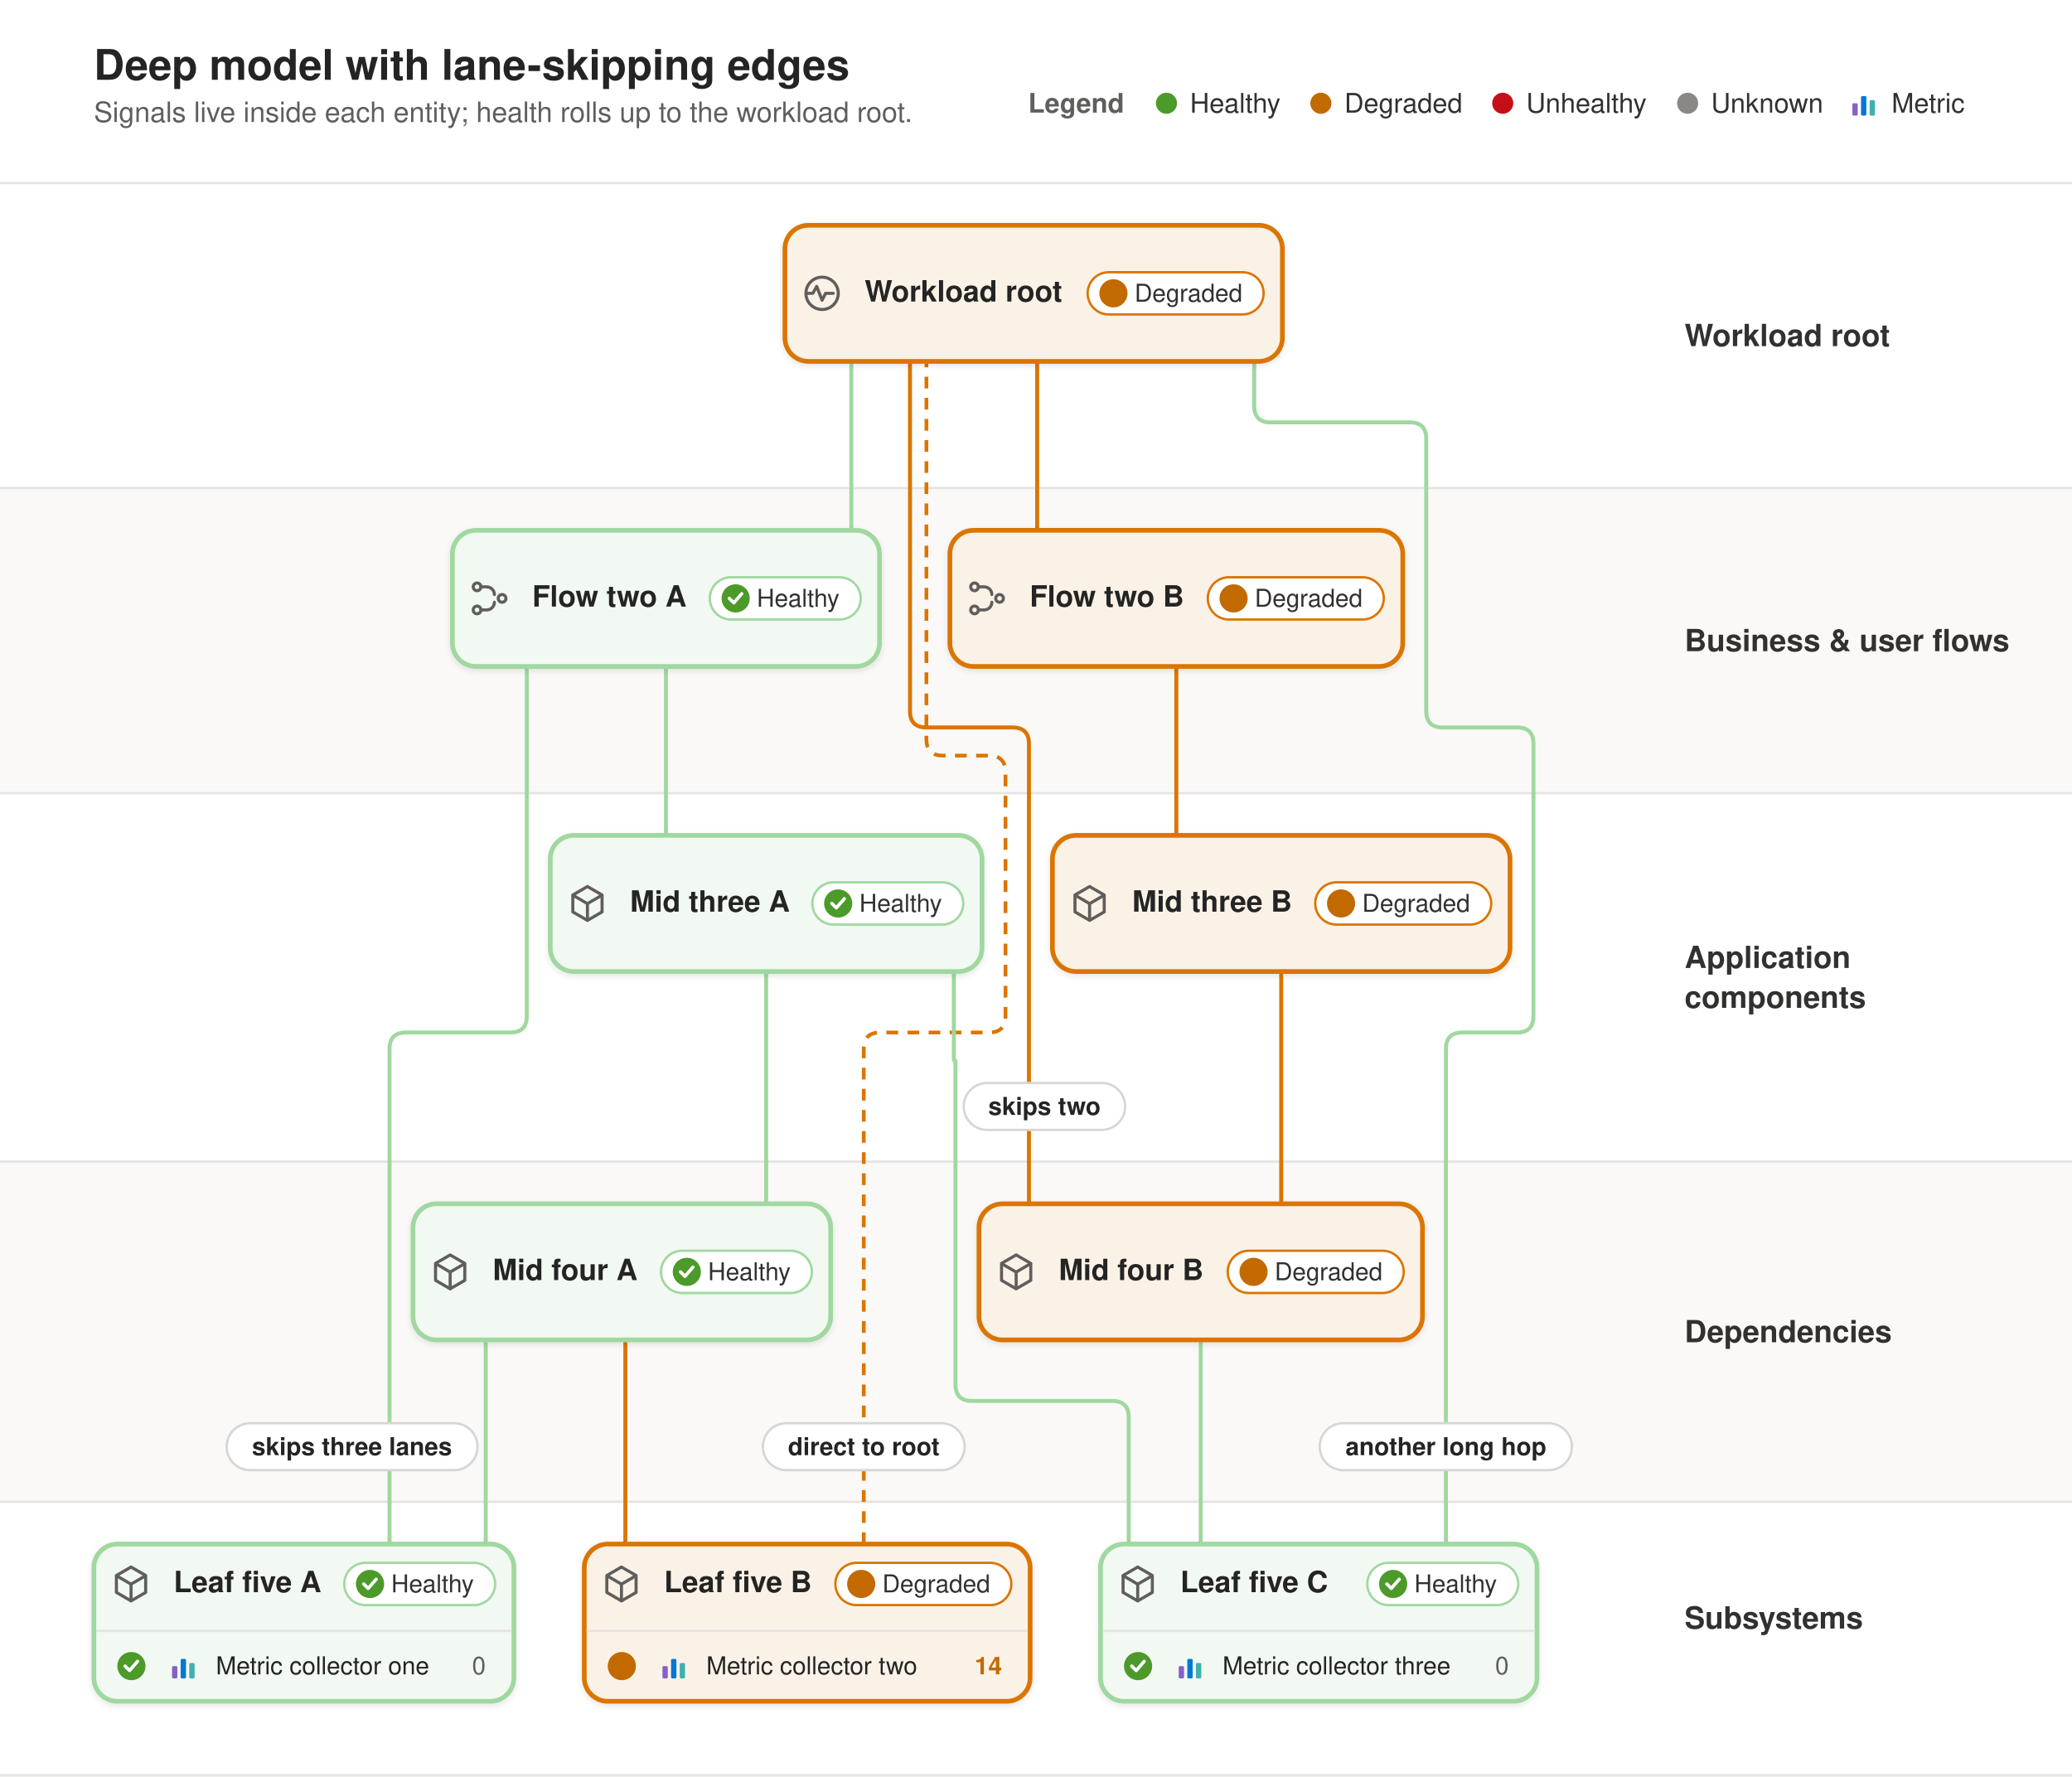
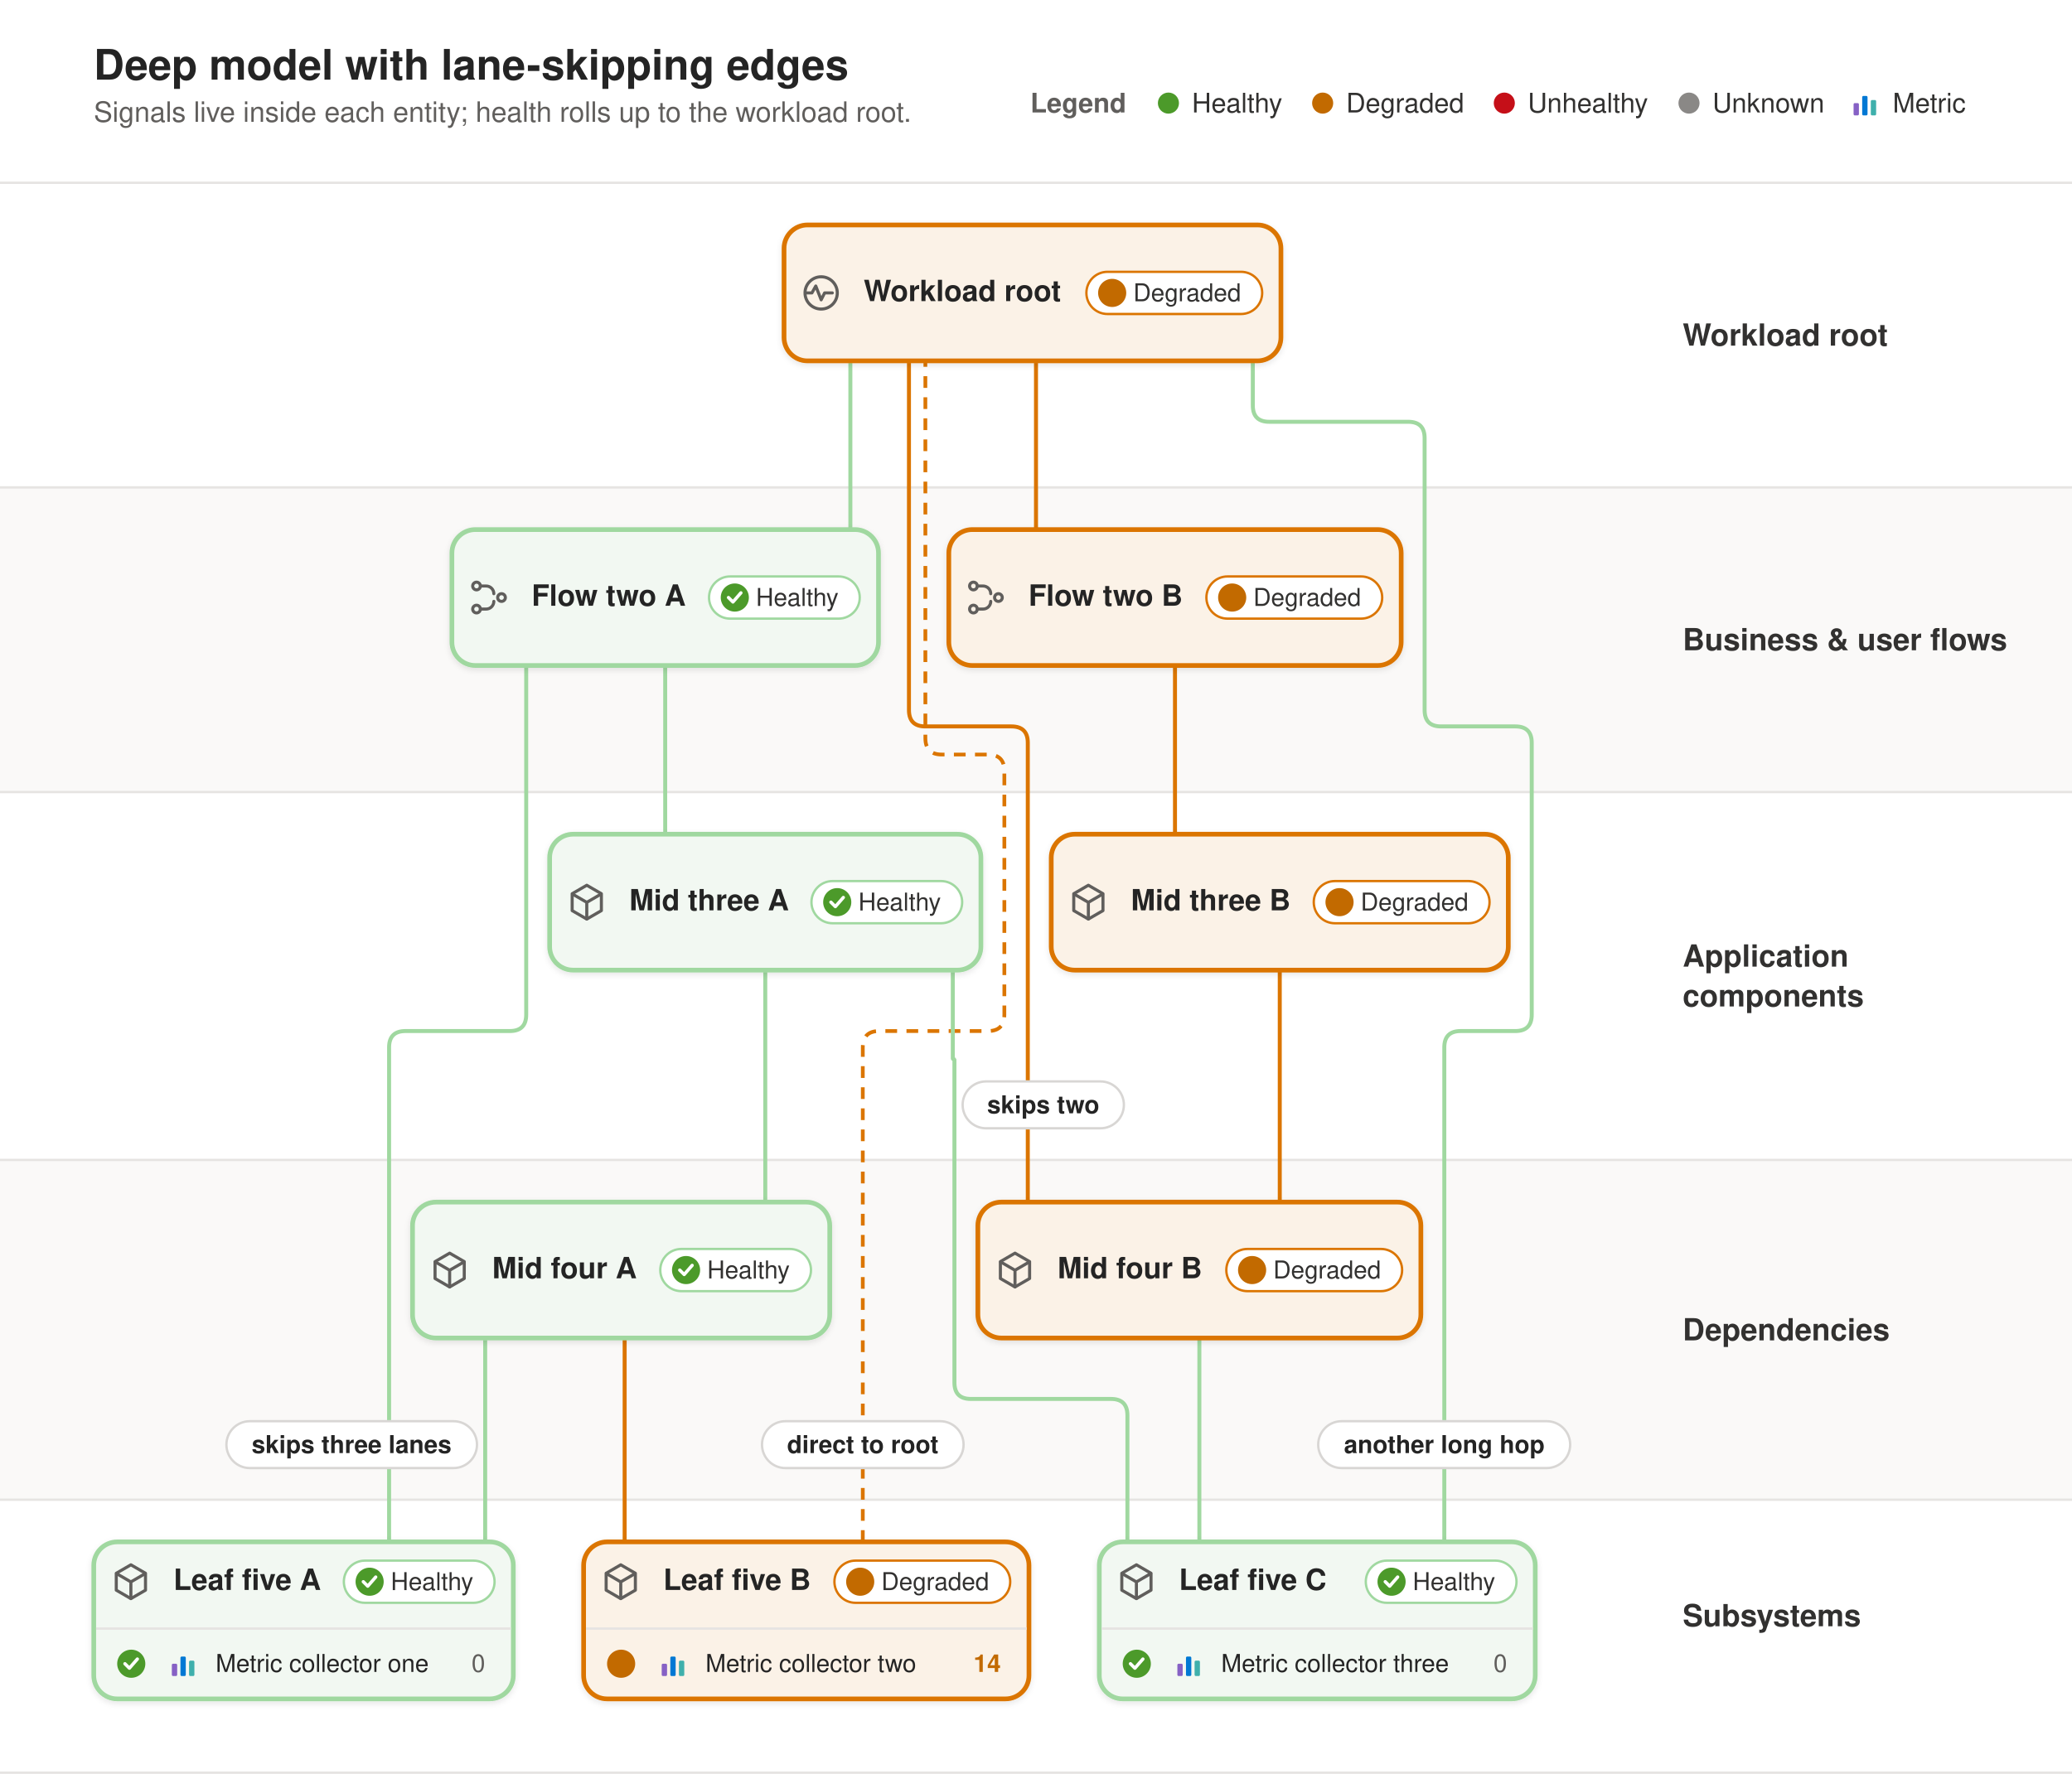
- <svg xmlns="http://www.w3.org/2000/svg" width="883" height="757" viewBox="0 0 883 757" font-family="Segoe UI, -apple-system, BlinkMacSystemFont, Helvetica, Arial, sans-serif">
+ <svg xmlns="http://www.w3.org/2000/svg" width="884" height="757" viewBox="0 0 884 757" font-family="Segoe UI, -apple-system, BlinkMacSystemFont, Helvetica, Arial, sans-serif">
  <defs>
    <filter id="cs" x="-20%" y="-20%" width="140%" height="140%">
      <feDropShadow dx="0" dy="1" stdDeviation="1.3" flood-color="#000" flood-opacity="0.1" />
    </filter>
  </defs>
-   <rect width="883" height="757" fill="#ffffff" />
-   <rect x="0" y="78.0" width="883" height="130.0" fill="#ffffff" />
-   <line x1="0" y1="78.0" x2="883" y2="78.0" stroke="#e6e4e2" />
+   <rect width="884" height="757" fill="#ffffff" />
+   <rect x="0" y="78.0" width="884" height="130.0" fill="#ffffff" />
+   <line x1="0" y1="78.0" x2="884" y2="78.0" stroke="#e6e4e2" />
  <text x="717.9" y="147.5" font-size="13" font-weight="700" fill="#323130">Workload root</text>
-   <rect x="0" y="208.0" width="883" height="130.0" fill="#faf9f8" />
-   <line x1="0" y1="208.0" x2="883" y2="208.0" stroke="#e6e4e2" />
+   <rect x="0" y="208.0" width="884" height="130.0" fill="#faf9f8" />
+   <line x1="0" y1="208.0" x2="884" y2="208.0" stroke="#e6e4e2" />
  <text x="717.9" y="277.5" font-size="13" font-weight="700" fill="#323130">Business &amp; user flows</text>
-   <rect x="0" y="338.0" width="883" height="157.0" fill="#ffffff" />
-   <line x1="0" y1="338.0" x2="883" y2="338.0" stroke="#e6e4e2" />
+   <rect x="0" y="338.0" width="884" height="157.0" fill="#ffffff" />
+   <line x1="0" y1="338.0" x2="884" y2="338.0" stroke="#e6e4e2" />
  <text x="717.9" y="412.5" font-size="13" font-weight="700" fill="#323130">Application</text>
  <text x="717.9" y="429.5" font-size="13" font-weight="700" fill="#323130">components</text>
-   <rect x="0" y="495.0" width="883" height="145.0" fill="#faf9f8" />
-   <line x1="0" y1="495.0" x2="883" y2="495.0" stroke="#e6e4e2" />
+   <rect x="0" y="495.0" width="884" height="145.0" fill="#faf9f8" />
+   <line x1="0" y1="495.0" x2="884" y2="495.0" stroke="#e6e4e2" />
  <text x="717.9" y="572.0" font-size="13" font-weight="700" fill="#323130">Dependencies</text>
-   <rect x="0" y="640.0" width="883" height="99.0" fill="#ffffff" />
-   <line x1="0" y1="640.0" x2="883" y2="640.0" stroke="#e6e4e2" />
+   <rect x="0" y="640.0" width="884" height="99.0" fill="#ffffff" />
+   <line x1="0" y1="640.0" x2="884" y2="640.0" stroke="#e6e4e2" />
  <text x="717.9" y="694.0" font-size="13" font-weight="700" fill="#323130">Subsystems</text>
-   <line x1="0" y1="756.5" x2="883" y2="756.5" stroke="#e6e4e2" />
+   <line x1="0" y1="756.5" x2="884" y2="756.5" stroke="#e6e4e2" />
  <text x="40" y="34" font-size="18" font-weight="700" fill="#242424">Deep model with lane-skipping edges</text>
  <text x="40" y="52" font-size="12" fill="#605e5c">Signals live inside each entity; health rolls up to the workload root.</text>
-   <text x="479.1" y="48" font-size="11.5" font-weight="600" fill="#605e5c" text-anchor="end">Legend</text>
-   <circle cx="497.1" cy="44" r="4.5" fill="#4c9a2a" />
-   <text x="507.1" y="48" font-size="11.5" fill="#323130">Healthy</text>
-   <circle cx="562.9" cy="44" r="4.5" fill="#c26a00" />
-   <text x="572.9" y="48" font-size="11.5" fill="#323130">Degraded</text>
-   <circle cx="640.4" cy="44" r="4.5" fill="#c50f18" />
-   <text x="650.4" y="48" font-size="11.5" fill="#323130">Unhealthy</text>
-   <circle cx="719.2" cy="44" r="4.5" fill="#8a8886" />
-   <text x="729.2" y="48" font-size="11.5" fill="#323130">Unknown</text>
-   <g transform="translate(788.1,37.0) scale(0.875)">
+   <text x="480.5" y="48" font-size="11.5" font-weight="600" fill="#605e5c" text-anchor="end">Legend</text>
+   <circle cx="498.5" cy="44" r="4.5" fill="#4c9a2a" />
+   <text x="508.5" y="48" font-size="11.5" fill="#323130">Healthy</text>
+   <circle cx="564.3" cy="44" r="4.5" fill="#c26a00" />
+   <text x="574.3" y="48" font-size="11.5" fill="#323130">Degraded</text>
+   <circle cx="641.8" cy="44" r="4.5" fill="#c50f18" />
+   <text x="651.8" y="48" font-size="11.5" fill="#323130">Unhealthy</text>
+   <circle cx="720.6" cy="44" r="4.5" fill="#8a8886" />
+   <text x="730.6" y="48" font-size="11.5" fill="#323130">Unknown</text>
+   <g transform="translate(789.5,37.0) scale(0.875)">
    <rect x="1.5" y="8" width="2.6" height="6" rx="0.6" fill="#8661c5" />
    <rect x="5.7" y="4.5" width="2.6" height="9.5" rx="0.6" fill="#0078D4" />
    <rect x="9.9" y="6.5" width="2.6" height="7.5" rx="0.6" fill="#3fb0ac" />
  </g>
-   <text x="806.1" y="48" font-size="11.5" fill="#323130">Metric</text>
+   <text x="807.5" y="48" font-size="11.5" fill="#323130">Metric</text>
  <g transform="translate(40.0,0)">
    <g fill="none" stroke-linecap="butt" stroke-linejoin="round">
      <path d="M167.0 658.0 L167.0 571.0" stroke="#a0d8a0" stroke-width="1.7" />
      <path d="M226.5 658.0 L226.5 571.0" stroke="#db7500" stroke-width="1.7" />
      <path d="M471.7 658.0 L471.7 571.0" stroke="#a0d8a0" stroke-width="1.7" />
      <path d="M286.5 513.0 L286.5 414.0" stroke="#a0d8a0" stroke-width="1.7" />
      <path d="M506.0 513.0 L506.0 414.0" stroke="#db7500" stroke-width="1.7" />
      <path d="M243.8 356.0 L243.8 284.0" stroke="#a0d8a0" stroke-width="1.7" />
      <path d="M461.3 356.0 L461.3 284.0" stroke="#db7500" stroke-width="1.7" />
      <path d="M322.8 226.0 L322.8 154.0" stroke="#a0d8a0" stroke-width="1.7" />
      <path d="M402.0 226.0 L402.0 154.0" stroke="#db7500" stroke-width="1.7" />
      <path d="M126.0 658.0 L126.0 623.5 Q126.0 616.5 126.0 609.5 L126.0 447.0 Q126.0 440.0 133.0 440.0 L177.5 440.0 Q184.5 440.0 184.5 433.0 L184.5 317.0 Q184.5 310.0 184.5 303.0 L184.5 284.0" stroke="#a0d8a0" stroke-width="1.7" />
      <path d="M328.1 658.0 L328.1 623.5 Q328.1 616.5 328.1 609.5 L328.1 447.0 Q328.1 440.0 335.1 440.0 L381.5 440.0 Q388.5 440.0 388.5 433.0 L388.5 329.0 Q388.5 322.0 381.5 322.0 L361.8 322.0 Q354.8 322.0 354.8 315.0 L354.8 199.0 Q354.8 192.0 354.8 185.0 L354.8 154.0" stroke="#db7500" stroke-width="1.6" stroke-dasharray="5 4" />
      <path d="M398.5 513.0 L398.5 478.5 Q398.5 471.5 398.5 464.5 L398.5 317.0 Q398.5 310.0 391.5 310.0 L354.8 310.0 Q347.8 310.0 347.8 303.0 L347.8 187.0 Q347.8 180.0 347.8 173.0 L347.8 154.0" stroke="#db7500" stroke-width="1.7" />
      <path d="M441.0 658.0 L441.0 604.0 Q441.0 597.0 434.0 597.0 L374.2 597.0 Q367.2 597.0 367.2 590.0 L367.2 452.3 Q367.2 452.0 366.9 452.0 L366.9 452.0 Q366.5 452.0 366.5 451.7 L366.5 414.0" stroke="#a0d8a0" stroke-width="1.7" />
      <path d="M576.2 658.0 L576.2 623.5 Q576.2 616.5 576.2 609.5 L576.2 447.0 Q576.2 440.0 583.2 440.0 L606.5 440.0 Q613.5 440.0 613.5 433.0 L613.5 317.0 Q613.5 310.0 606.5 310.0 L574.8 310.0 Q567.8 310.0 567.8 303.0 L567.8 187.0 Q567.8 180.0 560.8 180.0 L501.5 180.0 Q494.5 180.0 494.5 173.0 L494.5 154.0" stroke="#a0d8a0" stroke-width="1.7" />
    </g>
    <g stroke="none">
      <rect x="56.6" y="606.5" width="106.9" height="20" rx="10" fill="#ffffff" stroke="#d8d6d4" stroke-width="1" />
      <text x="110.0" y="620.1" font-size="10.5" font-weight="600" fill="#242424" text-anchor="middle">skips three lanes</text>
    </g>
    <g stroke="none">
      <rect x="285.1" y="606.5" width="86.0" height="20" rx="10" fill="#ffffff" stroke="#d8d6d4" stroke-width="1" />
      <text x="328.1" y="620.1" font-size="10.5" font-weight="600" fill="#242424" text-anchor="middle">direct to root</text>
    </g>
    <g stroke="none">
      <rect x="370.7" y="461.5" width="68.8" height="20" rx="10" fill="#ffffff" stroke="#d8d6d4" stroke-width="1" />
      <text x="405.1" y="475.1" font-size="10.5" font-weight="600" fill="#242424" text-anchor="middle">skips two</text>
    </g>
    <g stroke="none">
      <rect x="522.4" y="606.5" width="107.5" height="20" rx="10" fill="#ffffff" stroke="#d8d6d4" stroke-width="1" />
      <text x="576.2" y="620.1" font-size="10.5" font-weight="600" fill="#242424" text-anchor="middle">another long hop</text>
    </g>
    <g filter="url(#cs)">
      <rect x="0.0" y="658.0" width="179" height="67" rx="10" fill="#f2f8f2" stroke="#a0d8a0" stroke-width="2" />
    </g>
    <g transform="translate(6.0,665.16) scale(0.82)">
      <path d="M12 3.2l7.6 4.4v8.8L12 20.8l-7.6-4.4V7.6z" fill="none" stroke="#605e5c" stroke-width="1.6" stroke-linecap="round" stroke-linejoin="round" />
      <path d="M4.6 7.8l7.4 4.3 7.4-4.3M12 12.1v8.6" fill="none" stroke="#605e5c" stroke-width="1.6" stroke-linecap="round" stroke-linejoin="round" />
    </g>
    <text x="34.0" y="678.5" font-size="12.5" font-weight="600" fill="#242424">Leaf five A</text>
    <rect x="106.7" y="666.00" width="64.3" height="18" rx="9" fill="#ffffff" stroke="#a0d8a0" stroke-width="1" />
    <circle cx="117.7" cy="675.0" r="6" fill="#4c9a2a" />
    <path d="M115.0 675.0 l1.9 1.9 l3.4 -3.9" fill="none" stroke="#ffffff" stroke-width="1.4" stroke-linecap="round" stroke-linejoin="round" />
    <text x="126.7" y="678.57" font-size="10.5" fill="#323130">Healthy</text>
    <line x1="1.0" y1="695.0" x2="178.0" y2="695.0" stroke="#e6e4e2" />
    <circle cx="16.0" cy="710.0" r="6" fill="#4c9a2a" />
    <path d="M13.3 710.0 l1.9 1.9 l3.4 -3.9" fill="none" stroke="#ffffff" stroke-width="1.4" stroke-linecap="round" stroke-linejoin="round" />
    <g transform="translate(32.0,703.0) scale(0.875)">
      <rect x="1.5" y="8" width="2.6" height="6" rx="0.6" fill="#8661c5" />
      <rect x="5.7" y="4.5" width="2.6" height="9.5" rx="0.6" fill="#0078D4" />
      <rect x="9.9" y="6.5" width="2.6" height="7.5" rx="0.6" fill="#3fb0ac" />
    </g>
    <text x="52.0" y="713.5" font-size="10.5" fill="#242424">Metric collector one</text>
    <text x="167.0" y="713.5" font-size="10.5" font-weight="400" fill="#605e5c" text-anchor="end">0</text>
    <g filter="url(#cs)">
      <rect x="209.0" y="658.0" width="190" height="67" rx="10" fill="#fbf2e7" stroke="#db7500" stroke-width="2" />
    </g>
    <g transform="translate(215.0,665.16) scale(0.82)">
      <path d="M12 3.2l7.6 4.4v8.8L12 20.8l-7.6-4.4V7.6z" fill="none" stroke="#605e5c" stroke-width="1.6" stroke-linecap="round" stroke-linejoin="round" />
      <path d="M4.6 7.8l7.4 4.3 7.4-4.3M12 12.1v8.6" fill="none" stroke="#605e5c" stroke-width="1.6" stroke-linecap="round" stroke-linejoin="round" />
    </g>
    <text x="243.0" y="678.5" font-size="12.5" font-weight="600" fill="#242424">Leaf five B</text>
    <rect x="316.0" y="666.00" width="75.0" height="18" rx="9" fill="#ffffff" stroke="#db7500" stroke-width="1" />
    <circle cx="327.0" cy="675.0" r="6" fill="#c26a00" />
    <text x="336.0" y="678.57" font-size="10.5" fill="#323130">Degraded</text>
    <line x1="210.0" y1="695.0" x2="398.0" y2="695.0" stroke="#e6e4e2" />
    <circle cx="225.0" cy="710.0" r="6" fill="#c26a00" />
    <g transform="translate(241.0,703.0) scale(0.875)">
      <rect x="1.5" y="8" width="2.6" height="6" rx="0.6" fill="#8661c5" />
      <rect x="5.7" y="4.5" width="2.6" height="9.5" rx="0.6" fill="#0078D4" />
      <rect x="9.9" y="6.5" width="2.6" height="7.5" rx="0.6" fill="#3fb0ac" />
    </g>
    <text x="261.0" y="713.5" font-size="10.5" fill="#242424">Metric collector two</text>
    <text x="387.0" y="713.5" font-size="10.5" font-weight="600" fill="#c26a00" text-anchor="end">14</text>
    <g filter="url(#cs)">
      <rect x="429.0" y="658.0" width="186" height="67" rx="10" fill="#f2f8f2" stroke="#a0d8a0" stroke-width="2" />
    </g>
    <g transform="translate(435.0,665.16) scale(0.82)">
      <path d="M12 3.2l7.6 4.4v8.8L12 20.8l-7.6-4.4V7.6z" fill="none" stroke="#605e5c" stroke-width="1.6" stroke-linecap="round" stroke-linejoin="round" />
      <path d="M4.6 7.8l7.4 4.3 7.4-4.3M12 12.1v8.6" fill="none" stroke="#605e5c" stroke-width="1.6" stroke-linecap="round" stroke-linejoin="round" />
    </g>
    <text x="463.0" y="678.5" font-size="12.5" font-weight="600" fill="#242424">Leaf five C</text>
    <rect x="542.7" y="666.00" width="64.3" height="18" rx="9" fill="#ffffff" stroke="#a0d8a0" stroke-width="1" />
    <circle cx="553.7" cy="675.0" r="6" fill="#4c9a2a" />
    <path d="M551.0 675.0 l1.9 1.9 l3.4 -3.9" fill="none" stroke="#ffffff" stroke-width="1.4" stroke-linecap="round" stroke-linejoin="round" />
    <text x="562.7" y="678.57" font-size="10.5" fill="#323130">Healthy</text>
    <line x1="430.0" y1="695.0" x2="614.0" y2="695.0" stroke="#e6e4e2" />
    <circle cx="445.0" cy="710.0" r="6" fill="#4c9a2a" />
    <path d="M442.3 710.0 l1.9 1.9 l3.4 -3.9" fill="none" stroke="#ffffff" stroke-width="1.4" stroke-linecap="round" stroke-linejoin="round" />
    <g transform="translate(461.0,703.0) scale(0.875)">
      <rect x="1.5" y="8" width="2.6" height="6" rx="0.6" fill="#8661c5" />
      <rect x="5.7" y="4.5" width="2.6" height="9.5" rx="0.6" fill="#0078D4" />
      <rect x="9.9" y="6.5" width="2.6" height="7.5" rx="0.6" fill="#3fb0ac" />
    </g>
    <text x="481.0" y="713.5" font-size="10.5" fill="#242424">Metric collector three</text>
    <text x="603.0" y="713.5" font-size="10.5" font-weight="400" fill="#605e5c" text-anchor="end">0</text>
    <g filter="url(#cs)">
      <rect x="136.0" y="513.0" width="178" height="58" rx="10" fill="#f2f8f2" stroke="#a0d8a0" stroke-width="2" />
    </g>
    <g transform="translate(142.0,532.16) scale(0.82)">
      <path d="M12 3.2l7.6 4.4v8.8L12 20.8l-7.6-4.4V7.6z" fill="none" stroke="#605e5c" stroke-width="1.6" stroke-linecap="round" stroke-linejoin="round" />
      <path d="M4.6 7.8l7.4 4.3 7.4-4.3M12 12.1v8.6" fill="none" stroke="#605e5c" stroke-width="1.6" stroke-linecap="round" stroke-linejoin="round" />
    </g>
    <text x="170.0" y="545.5" font-size="12.5" font-weight="600" fill="#242424">Mid four A</text>
    <rect x="241.7" y="533.00" width="64.3" height="18" rx="9" fill="#ffffff" stroke="#a0d8a0" stroke-width="1" />
    <circle cx="252.7" cy="542.0" r="6" fill="#4c9a2a" />
    <path d="M250.0 542.0 l1.9 1.9 l3.4 -3.9" fill="none" stroke="#ffffff" stroke-width="1.4" stroke-linecap="round" stroke-linejoin="round" />
    <text x="261.7" y="545.57" font-size="10.5" fill="#323130">Healthy</text>
    <g filter="url(#cs)">
      <rect x="377.2" y="513.0" width="189" height="58" rx="10" fill="#fbf2e7" stroke="#db7500" stroke-width="2" />
    </g>
    <g transform="translate(383.2,532.16) scale(0.82)">
      <path d="M12 3.2l7.6 4.4v8.8L12 20.8l-7.6-4.4V7.6z" fill="none" stroke="#605e5c" stroke-width="1.6" stroke-linecap="round" stroke-linejoin="round" />
      <path d="M4.6 7.8l7.4 4.3 7.4-4.3M12 12.1v8.6" fill="none" stroke="#605e5c" stroke-width="1.6" stroke-linecap="round" stroke-linejoin="round" />
    </g>
    <text x="411.2" y="545.5" font-size="12.5" font-weight="600" fill="#242424">Mid four B</text>
    <rect x="483.2" y="533.00" width="75.0" height="18" rx="9" fill="#ffffff" stroke="#db7500" stroke-width="1" />
    <circle cx="494.2" cy="542.0" r="6" fill="#c26a00" />
    <text x="503.2" y="545.57" font-size="10.5" fill="#323130">Degraded</text>
    <g filter="url(#cs)">
      <rect x="194.5" y="356.0" width="184" height="58" rx="10" fill="#f2f8f2" stroke="#a0d8a0" stroke-width="2" />
    </g>
    <g transform="translate(200.5,375.16) scale(0.82)">
      <path d="M12 3.2l7.6 4.4v8.8L12 20.8l-7.6-4.4V7.6z" fill="none" stroke="#605e5c" stroke-width="1.6" stroke-linecap="round" stroke-linejoin="round" />
      <path d="M4.6 7.8l7.4 4.3 7.4-4.3M12 12.1v8.6" fill="none" stroke="#605e5c" stroke-width="1.6" stroke-linecap="round" stroke-linejoin="round" />
    </g>
    <text x="228.5" y="388.5" font-size="12.5" font-weight="600" fill="#242424">Mid three A</text>
    <rect x="306.2" y="376.00" width="64.3" height="18" rx="9" fill="#ffffff" stroke="#a0d8a0" stroke-width="1" />
    <circle cx="317.2" cy="385.0" r="6" fill="#4c9a2a" />
    <path d="M314.5 385.0 l1.9 1.9 l3.4 -3.9" fill="none" stroke="#ffffff" stroke-width="1.4" stroke-linecap="round" stroke-linejoin="round" />
    <text x="326.2" y="388.57" font-size="10.5" fill="#323130">Healthy</text>
    <g filter="url(#cs)">
      <rect x="408.5" y="356.0" width="195" height="58" rx="10" fill="#fbf2e7" stroke="#db7500" stroke-width="2" />
    </g>
    <g transform="translate(414.5,375.16) scale(0.82)">
      <path d="M12 3.2l7.6 4.4v8.8L12 20.8l-7.6-4.4V7.6z" fill="none" stroke="#605e5c" stroke-width="1.6" stroke-linecap="round" stroke-linejoin="round" />
      <path d="M4.6 7.8l7.4 4.3 7.4-4.3M12 12.1v8.6" fill="none" stroke="#605e5c" stroke-width="1.6" stroke-linecap="round" stroke-linejoin="round" />
    </g>
    <text x="442.5" y="388.5" font-size="12.5" font-weight="600" fill="#242424">Mid three B</text>
    <rect x="520.5" y="376.00" width="75.0" height="18" rx="9" fill="#ffffff" stroke="#db7500" stroke-width="1" />
    <circle cx="531.5" cy="385.0" r="6" fill="#c26a00" />
    <text x="540.5" y="388.57" font-size="10.5" fill="#323130">Degraded</text>
    <g filter="url(#cs)">
      <rect x="152.8" y="226.0" width="182" height="58" rx="10" fill="#f2f8f2" stroke="#a0d8a0" stroke-width="2" />
    </g>
    <g transform="translate(158.8,245.16) scale(0.82)">
      <circle cx="5.5" cy="6" r="2" fill="none" stroke="#605e5c" stroke-width="1.6" stroke-linecap="round" stroke-linejoin="round" />
      <circle cx="5.5" cy="18" r="2" fill="none" stroke="#605e5c" stroke-width="1.6" stroke-linecap="round" stroke-linejoin="round" />
      <circle cx="18.5" cy="12" r="2" fill="none" stroke="#605e5c" stroke-width="1.6" stroke-linecap="round" stroke-linejoin="round" />
      <path d="M7.5 6h3a4 4 0 0 1 4 4M7.5 18h3a4 4 0 0 0 4-4" fill="none" stroke="#605e5c" stroke-width="1.6" stroke-linecap="round" stroke-linejoin="round" />
    </g>
    <text x="186.8" y="258.5" font-size="12.5" font-weight="600" fill="#242424">Flow two A</text>
    <rect x="262.5" y="246.00" width="64.3" height="18" rx="9" fill="#ffffff" stroke="#a0d8a0" stroke-width="1" />
    <circle cx="273.5" cy="255.0" r="6" fill="#4c9a2a" />
    <path d="M270.8 255.0 l1.9 1.9 l3.4 -3.9" fill="none" stroke="#ffffff" stroke-width="1.4" stroke-linecap="round" stroke-linejoin="round" />
    <text x="282.5" y="258.57" font-size="10.5" fill="#323130">Healthy</text>
    <g filter="url(#cs)">
      <rect x="364.8" y="226.0" width="193" height="58" rx="10" fill="#fbf2e7" stroke="#db7500" stroke-width="2" />
    </g>
    <g transform="translate(370.8,245.16) scale(0.82)">
      <circle cx="5.5" cy="6" r="2" fill="none" stroke="#605e5c" stroke-width="1.6" stroke-linecap="round" stroke-linejoin="round" />
      <circle cx="5.5" cy="18" r="2" fill="none" stroke="#605e5c" stroke-width="1.6" stroke-linecap="round" stroke-linejoin="round" />
      <circle cx="18.5" cy="12" r="2" fill="none" stroke="#605e5c" stroke-width="1.6" stroke-linecap="round" stroke-linejoin="round" />
      <path d="M7.5 6h3a4 4 0 0 1 4 4M7.5 18h3a4 4 0 0 0 4-4" fill="none" stroke="#605e5c" stroke-width="1.6" stroke-linecap="round" stroke-linejoin="round" />
    </g>
    <text x="398.8" y="258.5" font-size="12.5" font-weight="600" fill="#242424">Flow two B</text>
    <rect x="474.7" y="246.00" width="75.0" height="18" rx="9" fill="#ffffff" stroke="#db7500" stroke-width="1" />
    <circle cx="485.7" cy="255.0" r="6" fill="#c26a00" />
    <text x="494.7" y="258.57" font-size="10.5" fill="#323130">Degraded</text>
    <g filter="url(#cs)">
      <rect x="294.5" y="96.0" width="212" height="58" rx="10" fill="#fbf2e7" stroke="#db7500" stroke-width="2" />
    </g>
    <g transform="translate(300.5,115.16) scale(0.82)">
      <circle cx="12" cy="12" r="8.4" fill="none" stroke="#605e5c" stroke-width="1.6" stroke-linecap="round" stroke-linejoin="round" />
      <path d="M4.2 12h3l2-3.6 2.8 7.2 1.8-3.6h4" fill="none" stroke="#605e5c" stroke-width="1.6" stroke-linecap="round" stroke-linejoin="round" />
    </g>
    <text x="328.5" y="128.5" font-size="12.5" font-weight="600" fill="#242424">Workload root</text>
    <rect x="423.5" y="116.00" width="75.0" height="18" rx="9" fill="#ffffff" stroke="#db7500" stroke-width="1" />
    <circle cx="434.5" cy="125.0" r="6" fill="#c26a00" />
    <text x="443.5" y="128.57" font-size="10.5" fill="#323130">Degraded</text>
  </g>
</svg>
